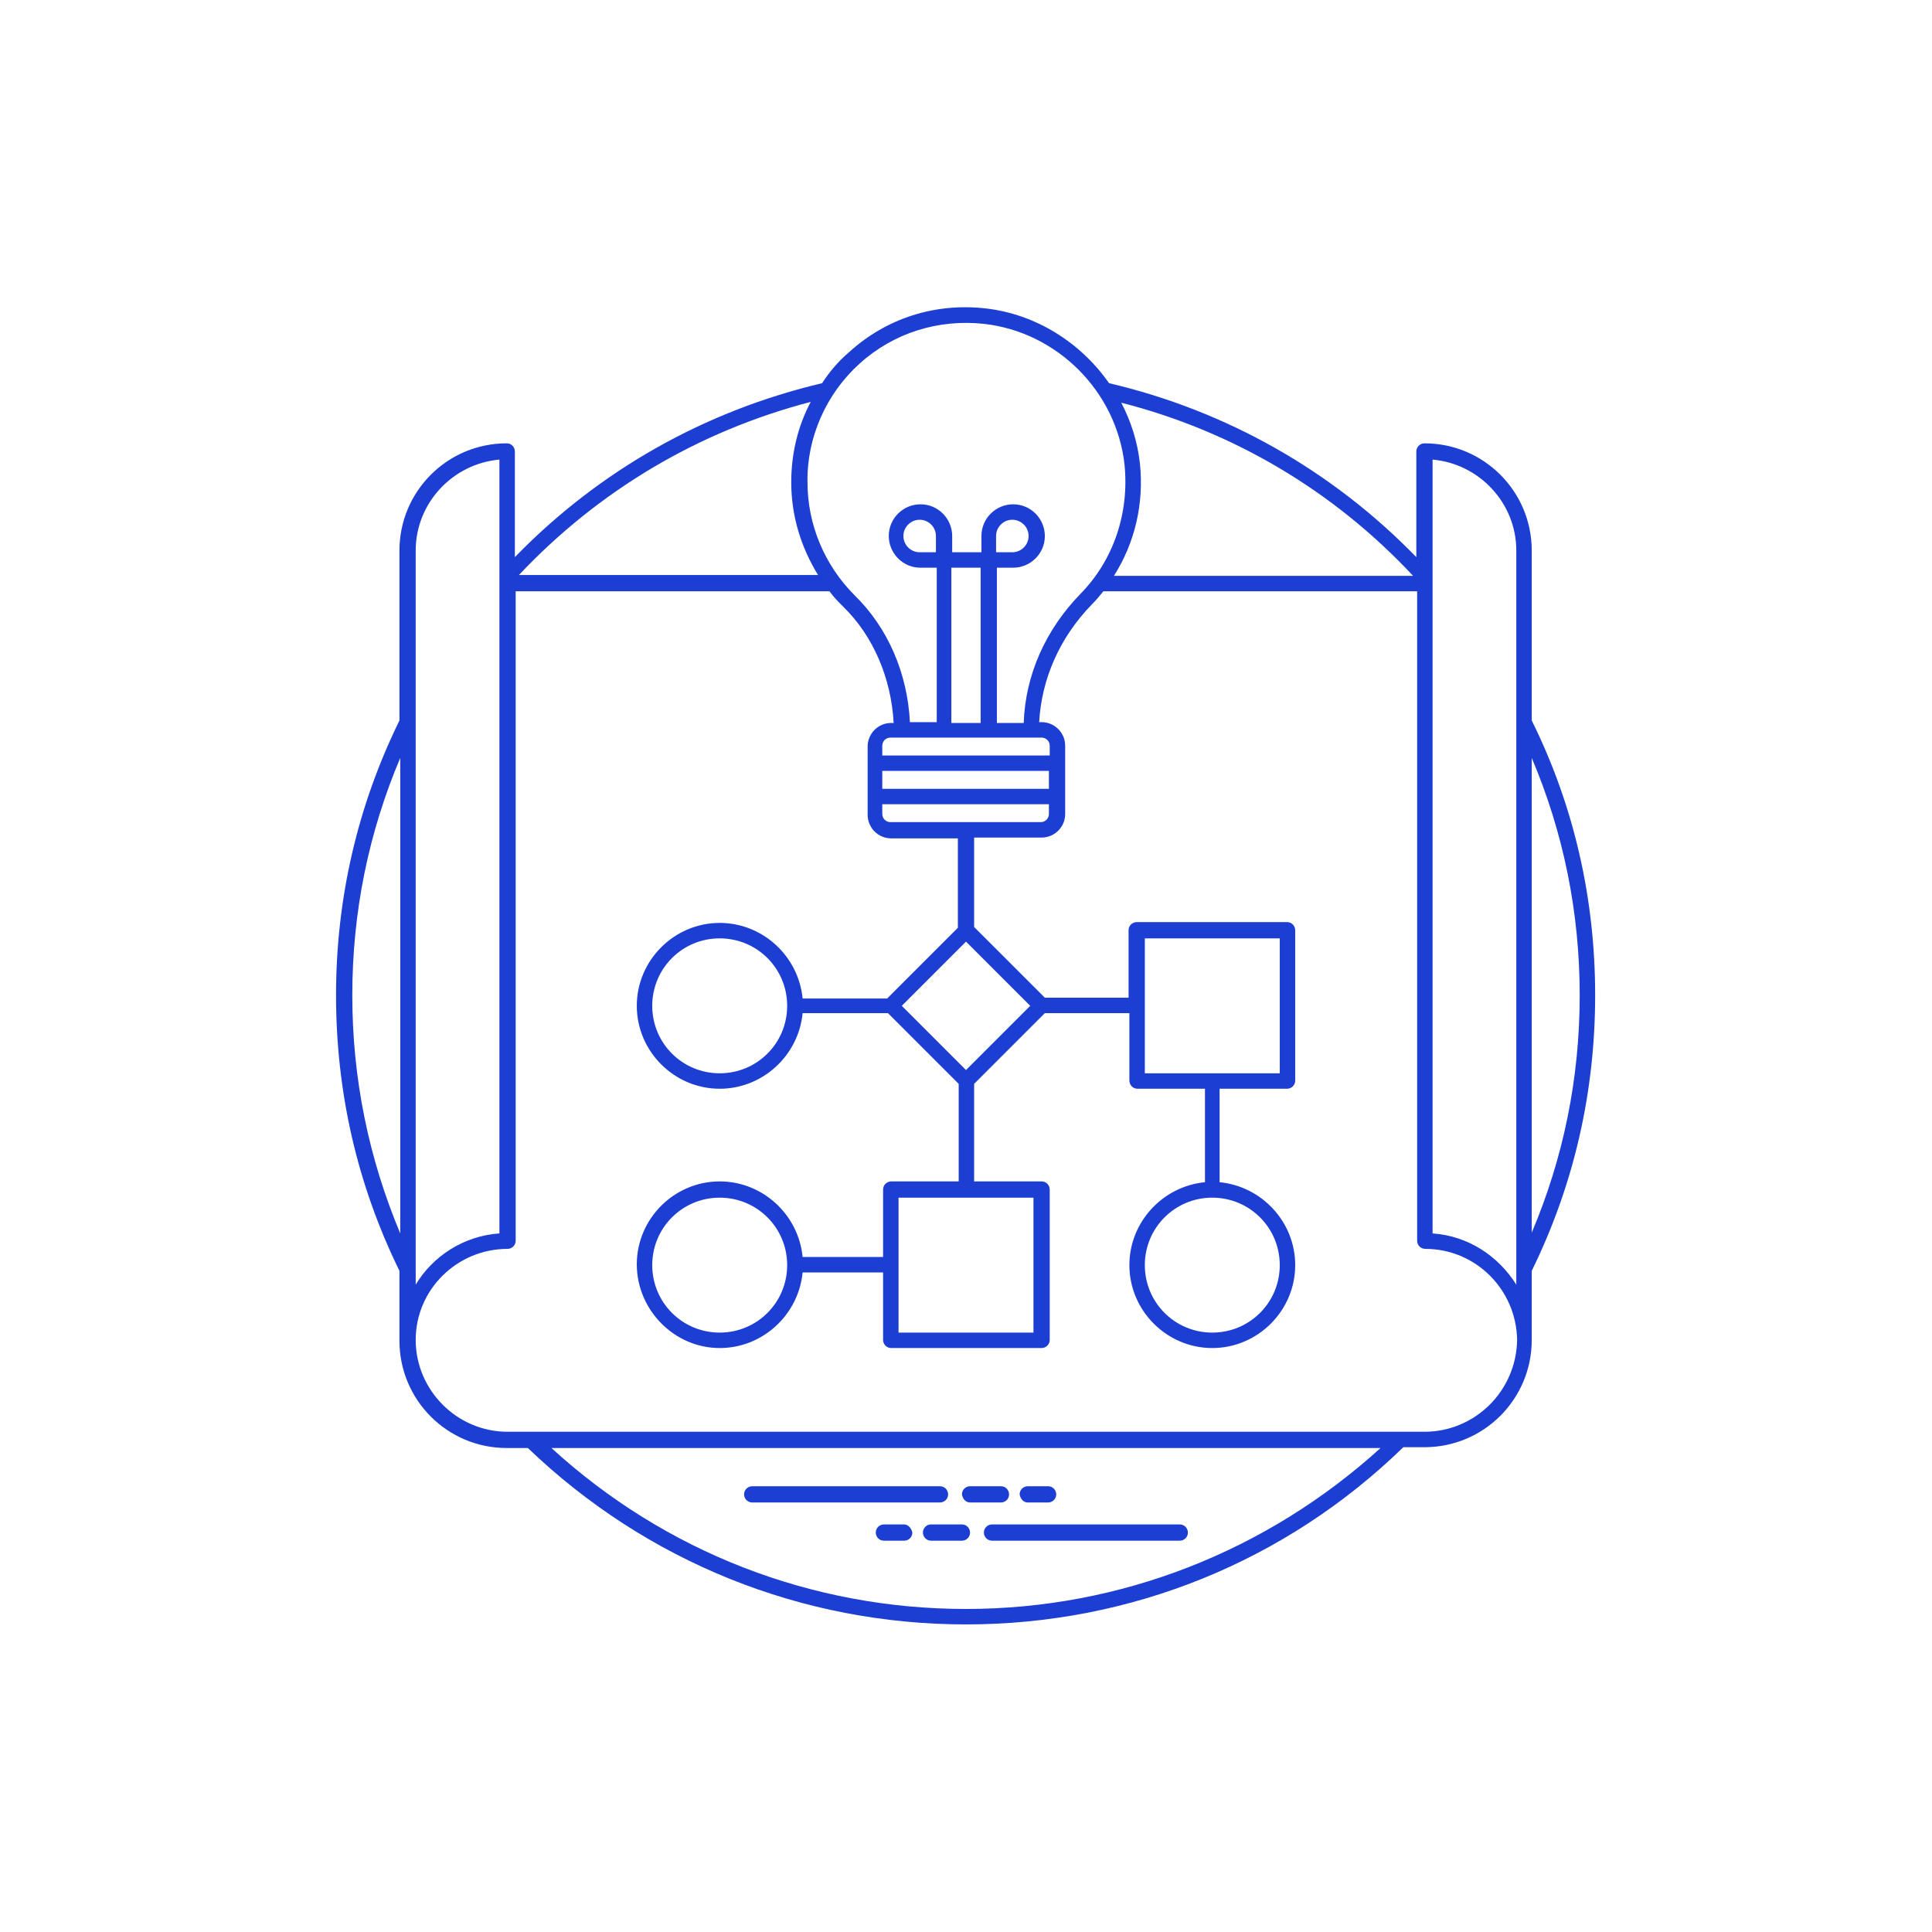
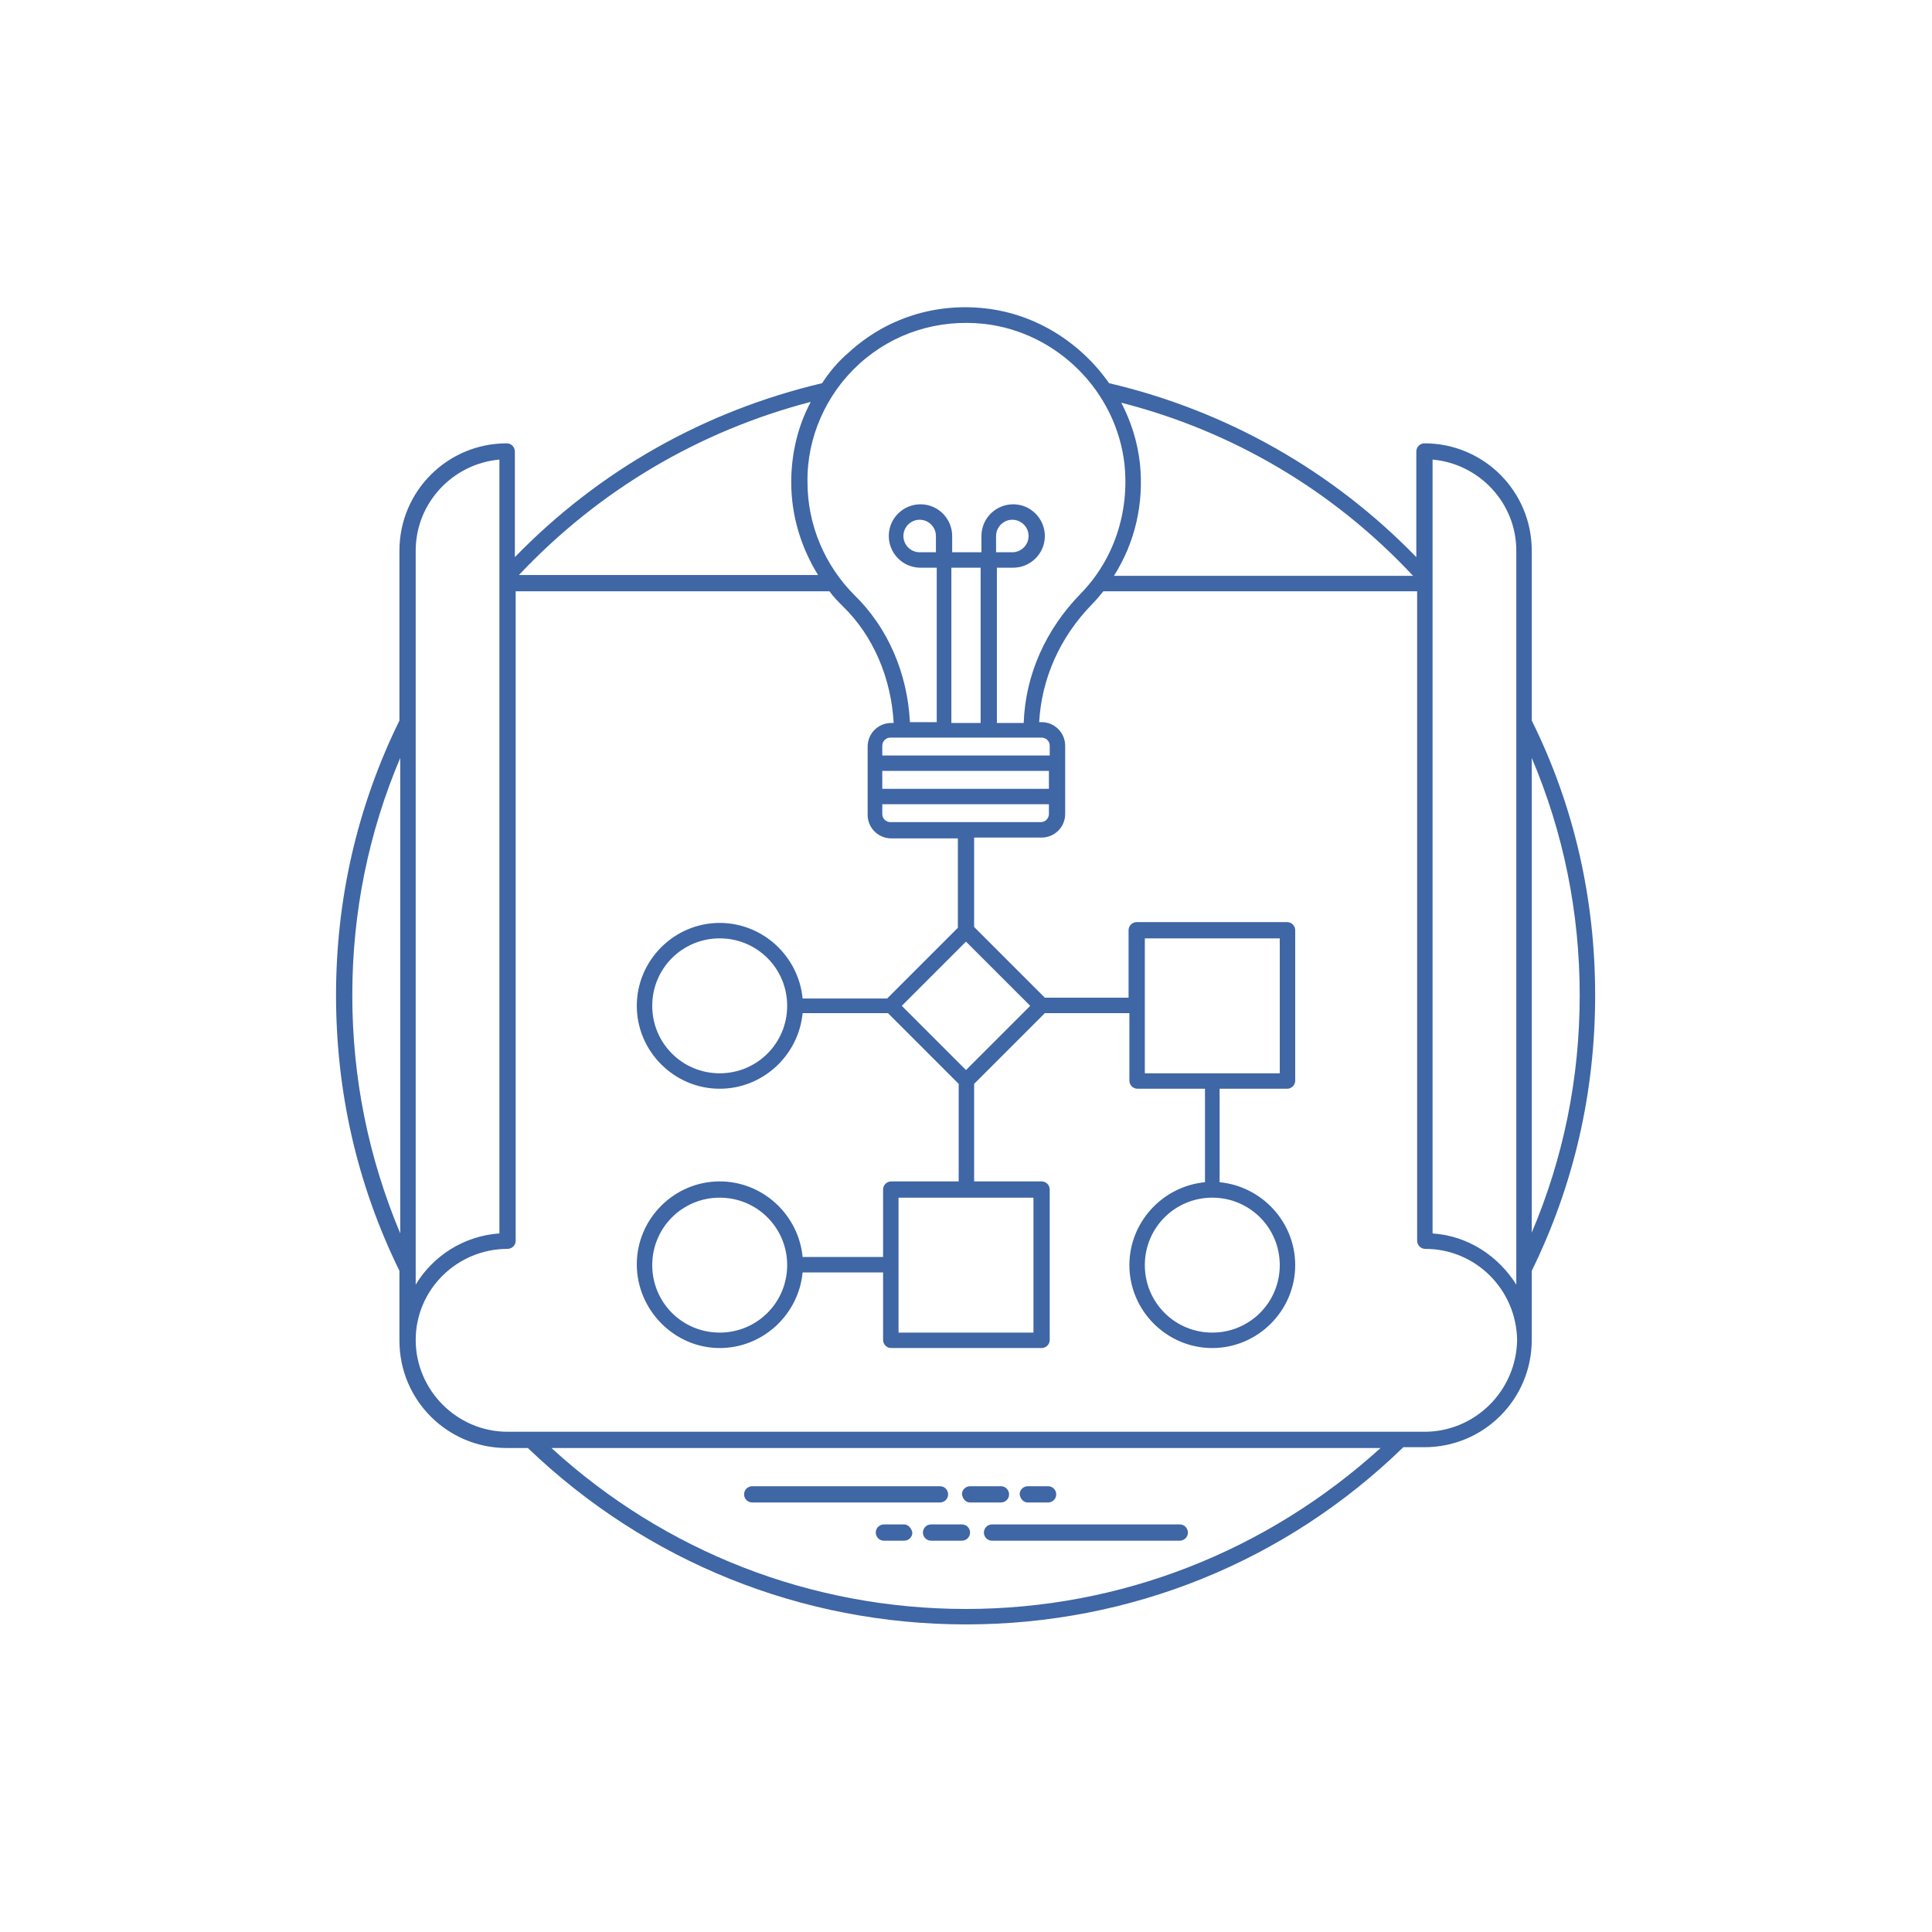
<svg xmlns="http://www.w3.org/2000/svg" width="100" height="100">
-   <svg fill="#1c3ed3" transform="matrix(.69 0 0 .69 15.5 15.5)" viewBox="0 0 164 164">
+   <svg fill="#3f66a5" transform="matrix(.69 0 0 .69 15.5 15.5)" viewBox="0 0 164 164">
    <path d="M55.7 148h23.1c.5 0 1-.4 1-1 0-.5-.4-1-1-1H55.7c-.5 0-1 .4-1 1s.5 1 1 1zM82.5 148h3.8c.5 0 1-.4 1-1 0-.5-.4-1-1-1h-3.8c-.5 0-1 .4-1 1 .1.6.5 1 1 1zM89.6 148h2.5c.5 0 1-.4 1-1 0-.5-.4-1-1-1h-2.5c-.5 0-1 .4-1 1 .1.6.5 1 1 1zM84.2 151.7c0 .5.4 1 1 1h23.1c.5 0 1-.4 1-1 0-.5-.4-1-1-1H85.2c-.6 0-1 .5-1 1zM76.7 151.7c0 .5.4 1 1 1h3.8c.5 0 1-.4 1-1 0-.5-.4-1-1-1h-3.8c-.6 0-1 .5-1 1zM74.4 150.7h-2.5c-.5 0-1 .4-1 1 0 .5.4 1 1 1h2.5c.5 0 1-.4 1-1-.1-.5-.5-1-1-1z" />
    <path d="M151.6 119.5c5.2-10.6 7.8-22 7.8-33.9 0-11.9-2.6-23.3-7.8-33.8V30.9c0-7.3-5.9-13.2-13.2-13.2-.5 0-1 .4-1 1v13c-10.3-10.6-23.3-18-37.8-21.4-3.5-5-9-8.5-15.2-9.2-6.2-.7-12.2 1.2-16.8 5.4-1.3 1.1-2.4 2.4-3.3 3.8C49.9 13.7 36.9 21 26.5 31.7v-13c0-.5-.4-1-1-1-7.3 0-13.2 5.9-13.2 13.2v20.9c-5.2 10.6-7.8 22-7.8 33.8 0 11.9 2.6 23.3 7.8 33.9v8.6c0 7.3 5.9 13.2 13.2 13.2h2.6C42.7 155.3 61.8 163 82 163c20.2 0 39.3-7.7 53.8-21.8h2.6c7.3 0 13.2-5.9 13.2-13.2v-8.5zm5.9-33.9c0 10.2-2 20-5.9 29.2V56.4c3.9 9.2 5.9 19 5.9 29.2zm-7.8-54.7v90.3c-2.2-3.5-5.9-6-10.3-6.3V19.7c5.7.5 10.3 5.3 10.3 11.2zM137 34h-36.8c2.6-4.1 3.7-8.9 3.2-13.8-.3-2.7-1.1-5.2-2.3-7.5 13.7 3.5 26.1 10.8 35.9 21.3zM68.9 7.9c4.2-3.8 9.7-5.5 15.3-4.9 9 1 16.3 8.3 17.3 17.3.6 5.9-1.3 11.7-5.4 15.9-4.3 4.4-6.8 10-7 15.9h-3.3V33h2c2.1 0 3.9-1.7 3.9-3.9 0-2.1-1.7-3.9-3.9-3.9-2.1 0-3.9 1.7-3.9 3.9v2h-3.6v-2c0-2.1-1.7-3.9-3.9-3.9-2.1 0-3.9 1.7-3.9 3.9 0 2.1 1.7 3.9 3.9 3.9h2v19h-3.3c-.3-6-2.7-11.6-6.8-15.6-3.7-3.7-5.8-8.7-5.8-13.9-.1-5.5 2.3-10.9 6.4-14.6zm4.8 110.9v-8.3h16.6v16.6H73.7v-8.3zm8.3-24l-7.9-7.9L82 79l7.9 7.9-7.9 7.9zm-9.3-30.5c-.5 0-1-.4-1-1v-1.2h20.5v1.2c0 .5-.4 1-1 1H72.7zm19.6-4.1H71.7V58h20.5v2.2zm0-4.1H71.7v-1.2c0-.5.4-1 1-1h18.6c.5 0 1 .4 1 1v1.2zm-14-25h-2c-1.1 0-2-.9-2-2s.9-2 2-2 2 .9 2 2v2zm5.5 21h-3.6V33h3.6v19.1zm1.9-21v-2c0-1.1.9-2 2-2s2 .9 2 2-.9 2-2 2h-2zM62.9 12.6c-1.6 3-2.4 6.4-2.4 9.9 0 4.1 1.2 8 3.3 11.4H27c9.8-10.4 22.1-17.7 35.9-21.3zm-38.3 7.1v95.2c-4.4.3-8.2 2.8-10.3 6.3V30.9c0-5.9 4.6-10.7 10.3-11.2zM6.5 85.6c0-10.2 2-20 5.9-29.2v58.5c-3.9-9.3-5.9-19.1-5.9-29.3zM82 161.1c-19 0-37-7-51-19.8h102c-14 12.7-32 19.8-51 19.8zm56.4-21.8H25.6c-6.2 0-11.3-5.1-11.3-11.3 0-6.2 5.1-11.2 11.3-11.2.5 0 1-.4 1-1V35.9h38.6c.5.7 1.1 1.3 1.7 1.9 3.7 3.6 5.9 8.8 6.2 14.3h-.3c-1.6 0-2.9 1.3-2.9 2.9v8.4c0 1.6 1.3 2.9 2.9 2.9H81v11L72.3 86H61.9c-.5-5.2-4.9-9.3-10.2-9.3-5.6 0-10.2 4.6-10.2 10.2s4.6 10.2 10.2 10.2c5.3 0 9.7-4.1 10.2-9.3h10.5l8.7 8.7v12h-8.3c-.5 0-1 .4-1 1v8.3h-9.9c-.5-5.2-4.9-9.3-10.2-9.3-5.6 0-10.2 4.6-10.2 10.2S46.1 129 51.7 129c5.3 0 9.7-4.1 10.2-9.3h9.9v8.3c0 .5.4 1 1 1h18.5c.5 0 1-.4 1-1v-18.5c0-.5-.4-1-1-1H83v-12l8.7-8.7h10.4v8.3c0 .5.4 1 1 1h8.3v11.5c-5.2.5-9.3 4.9-9.3 10.2 0 5.6 4.6 10.2 10.2 10.2s10.2-4.6 10.2-10.2c0-5.3-4.1-9.7-9.3-10.2V97.1h8.3c.5 0 1-.4 1-1V77.6c0-.5-.4-1-1-1H103c-.5 0-1 .4-1 1v8.3H91.7L83 77.2v-11h8.3c1.6 0 2.9-1.3 2.9-2.9v-8.4c0-1.6-1.3-2.9-2.9-2.9H91c.3-5.3 2.5-10.4 6.5-14.5.5-.5 1-1.1 1.4-1.6h38.6v79.9c0 .5.4 1 1 1 6.2 0 11.2 5 11.3 11.2-.1 6.3-5.2 11.3-11.4 11.3zM60 86.9c0 4.6-3.7 8.3-8.3 8.3-4.6 0-8.3-3.7-8.3-8.3 0-4.6 3.7-8.3 8.3-8.3 4.6 0 8.3 3.7 8.3 8.3zm0 31.9c0 4.6-3.7 8.3-8.3 8.3-4.6 0-8.3-3.7-8.3-8.3 0-4.6 3.7-8.3 8.3-8.3 4.6 0 8.3 3.7 8.3 8.3zm52.3-8.3c4.6 0 8.3 3.7 8.3 8.3 0 4.6-3.7 8.3-8.3 8.3-4.6 0-8.3-3.7-8.3-8.3 0-4.6 3.7-8.3 8.3-8.3zM104 95.2V78.6h16.6v16.6H104z" />
  </svg>
</svg>
